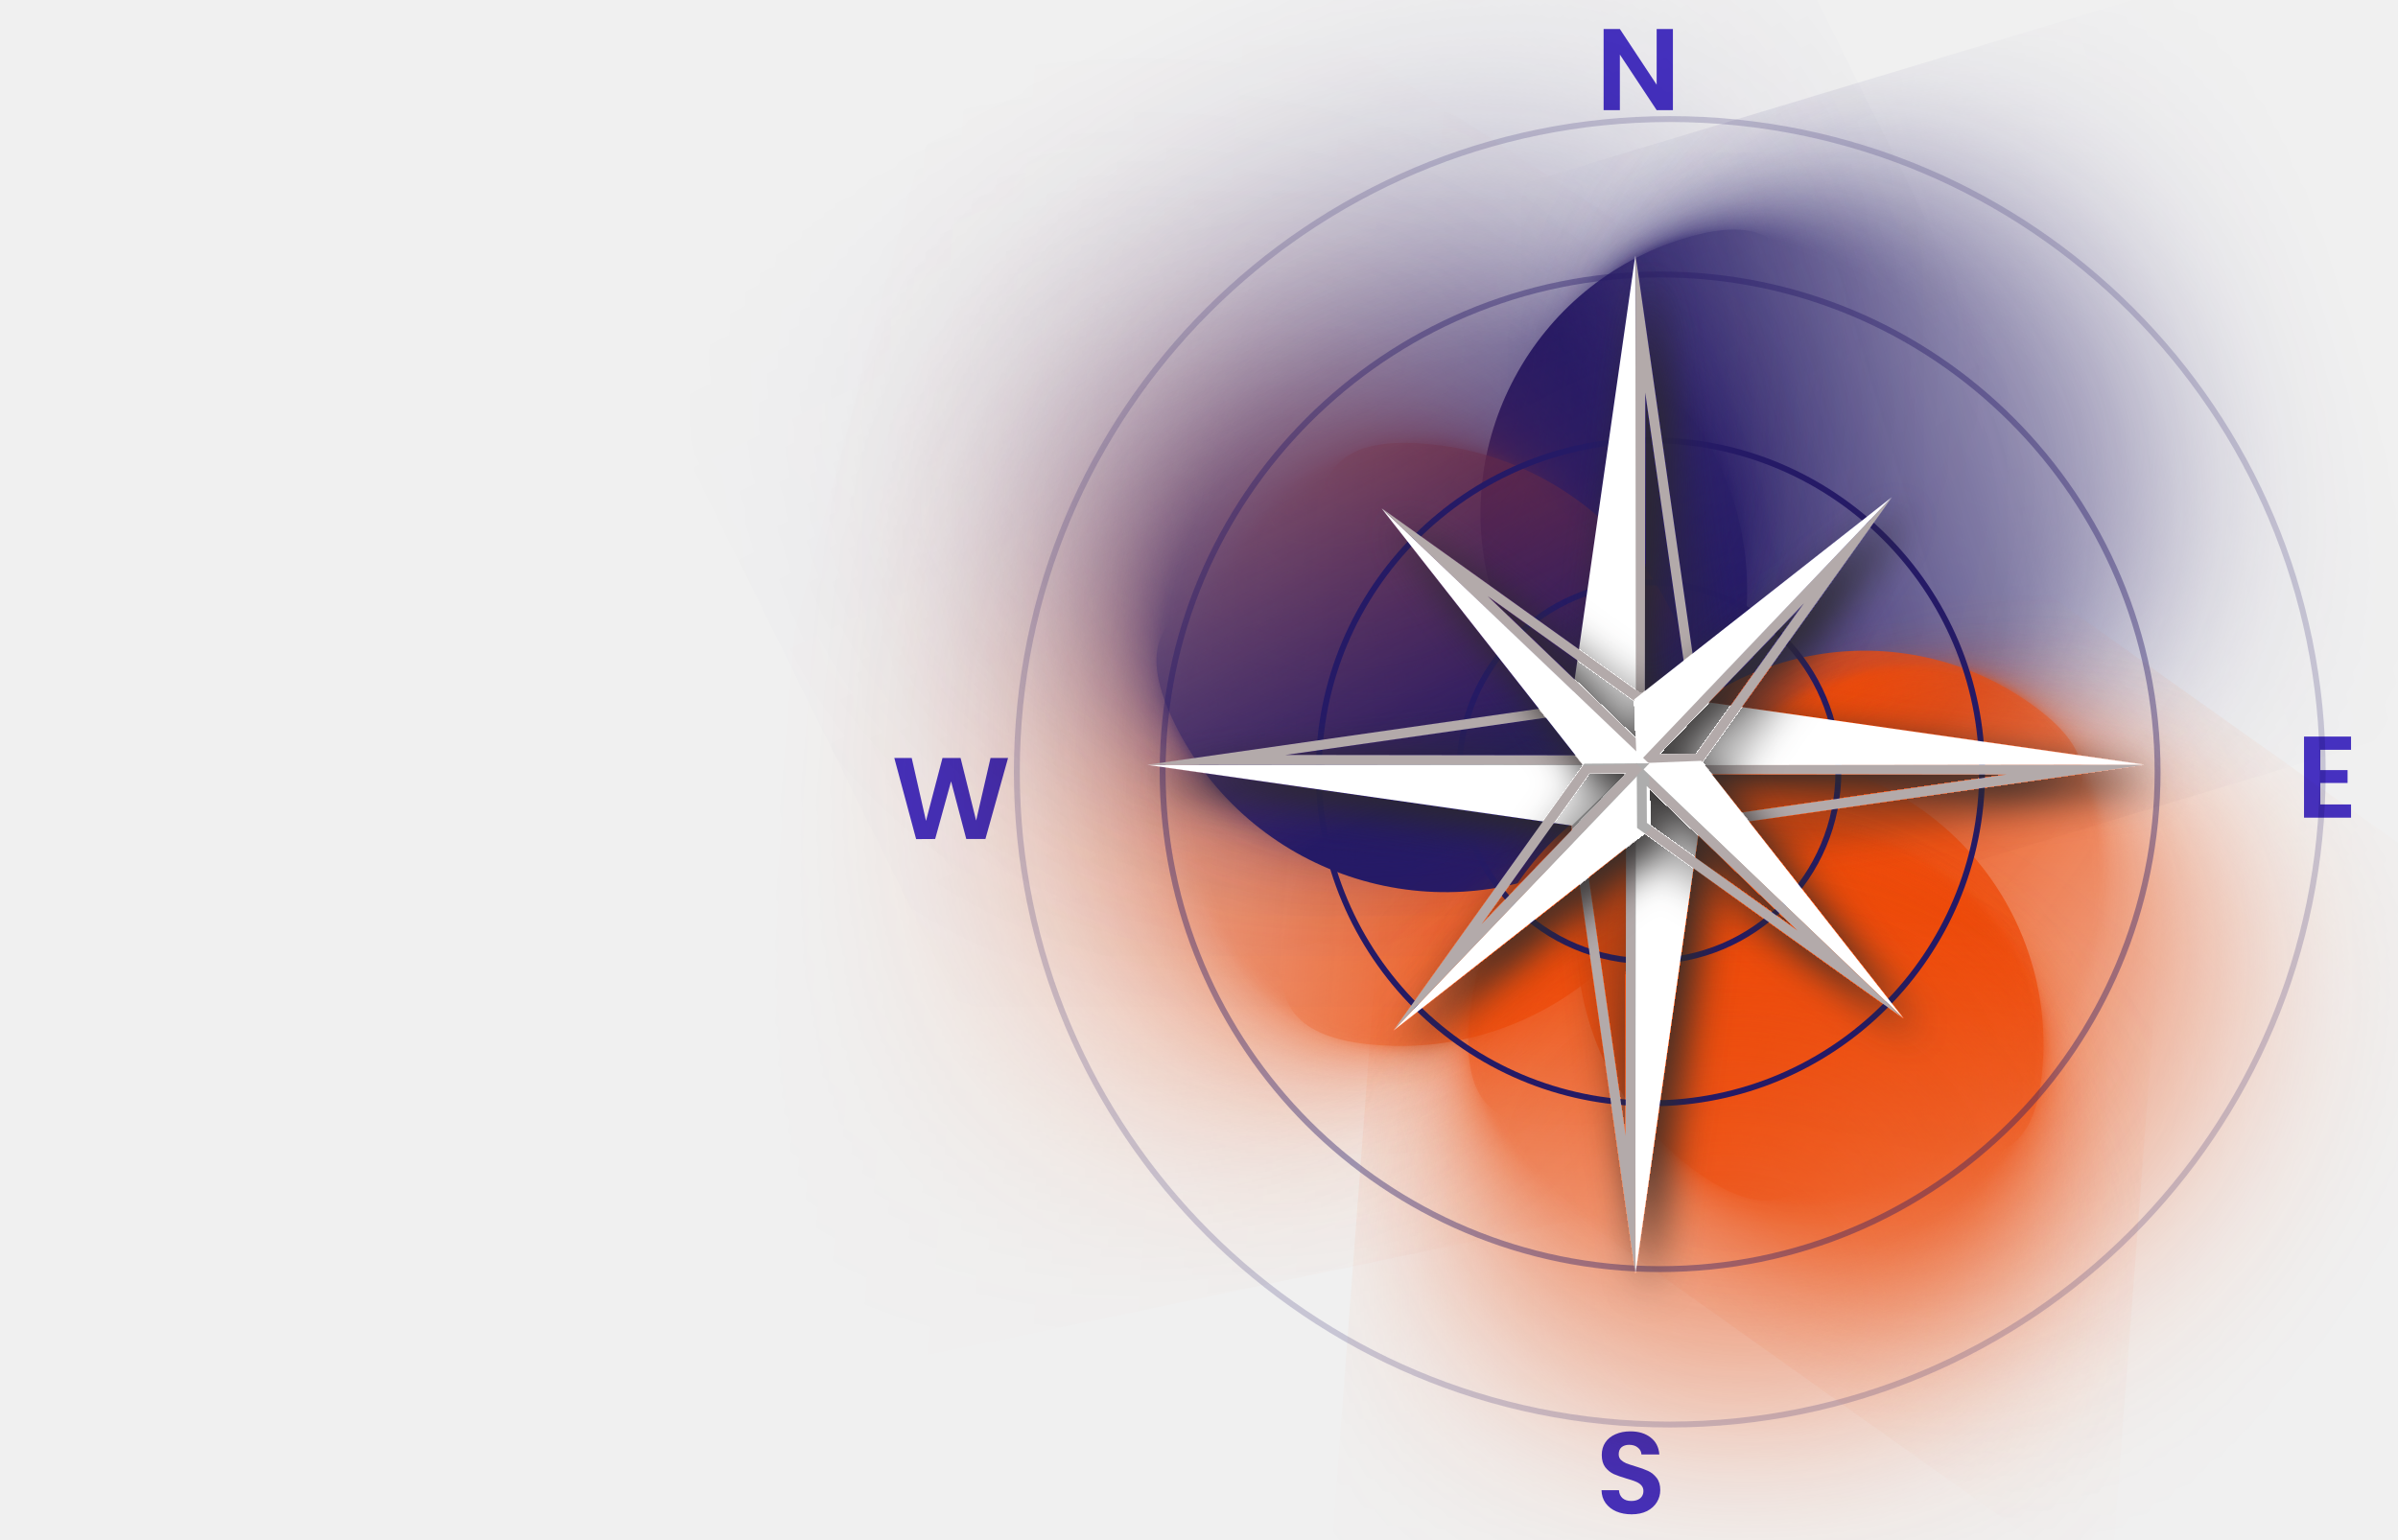
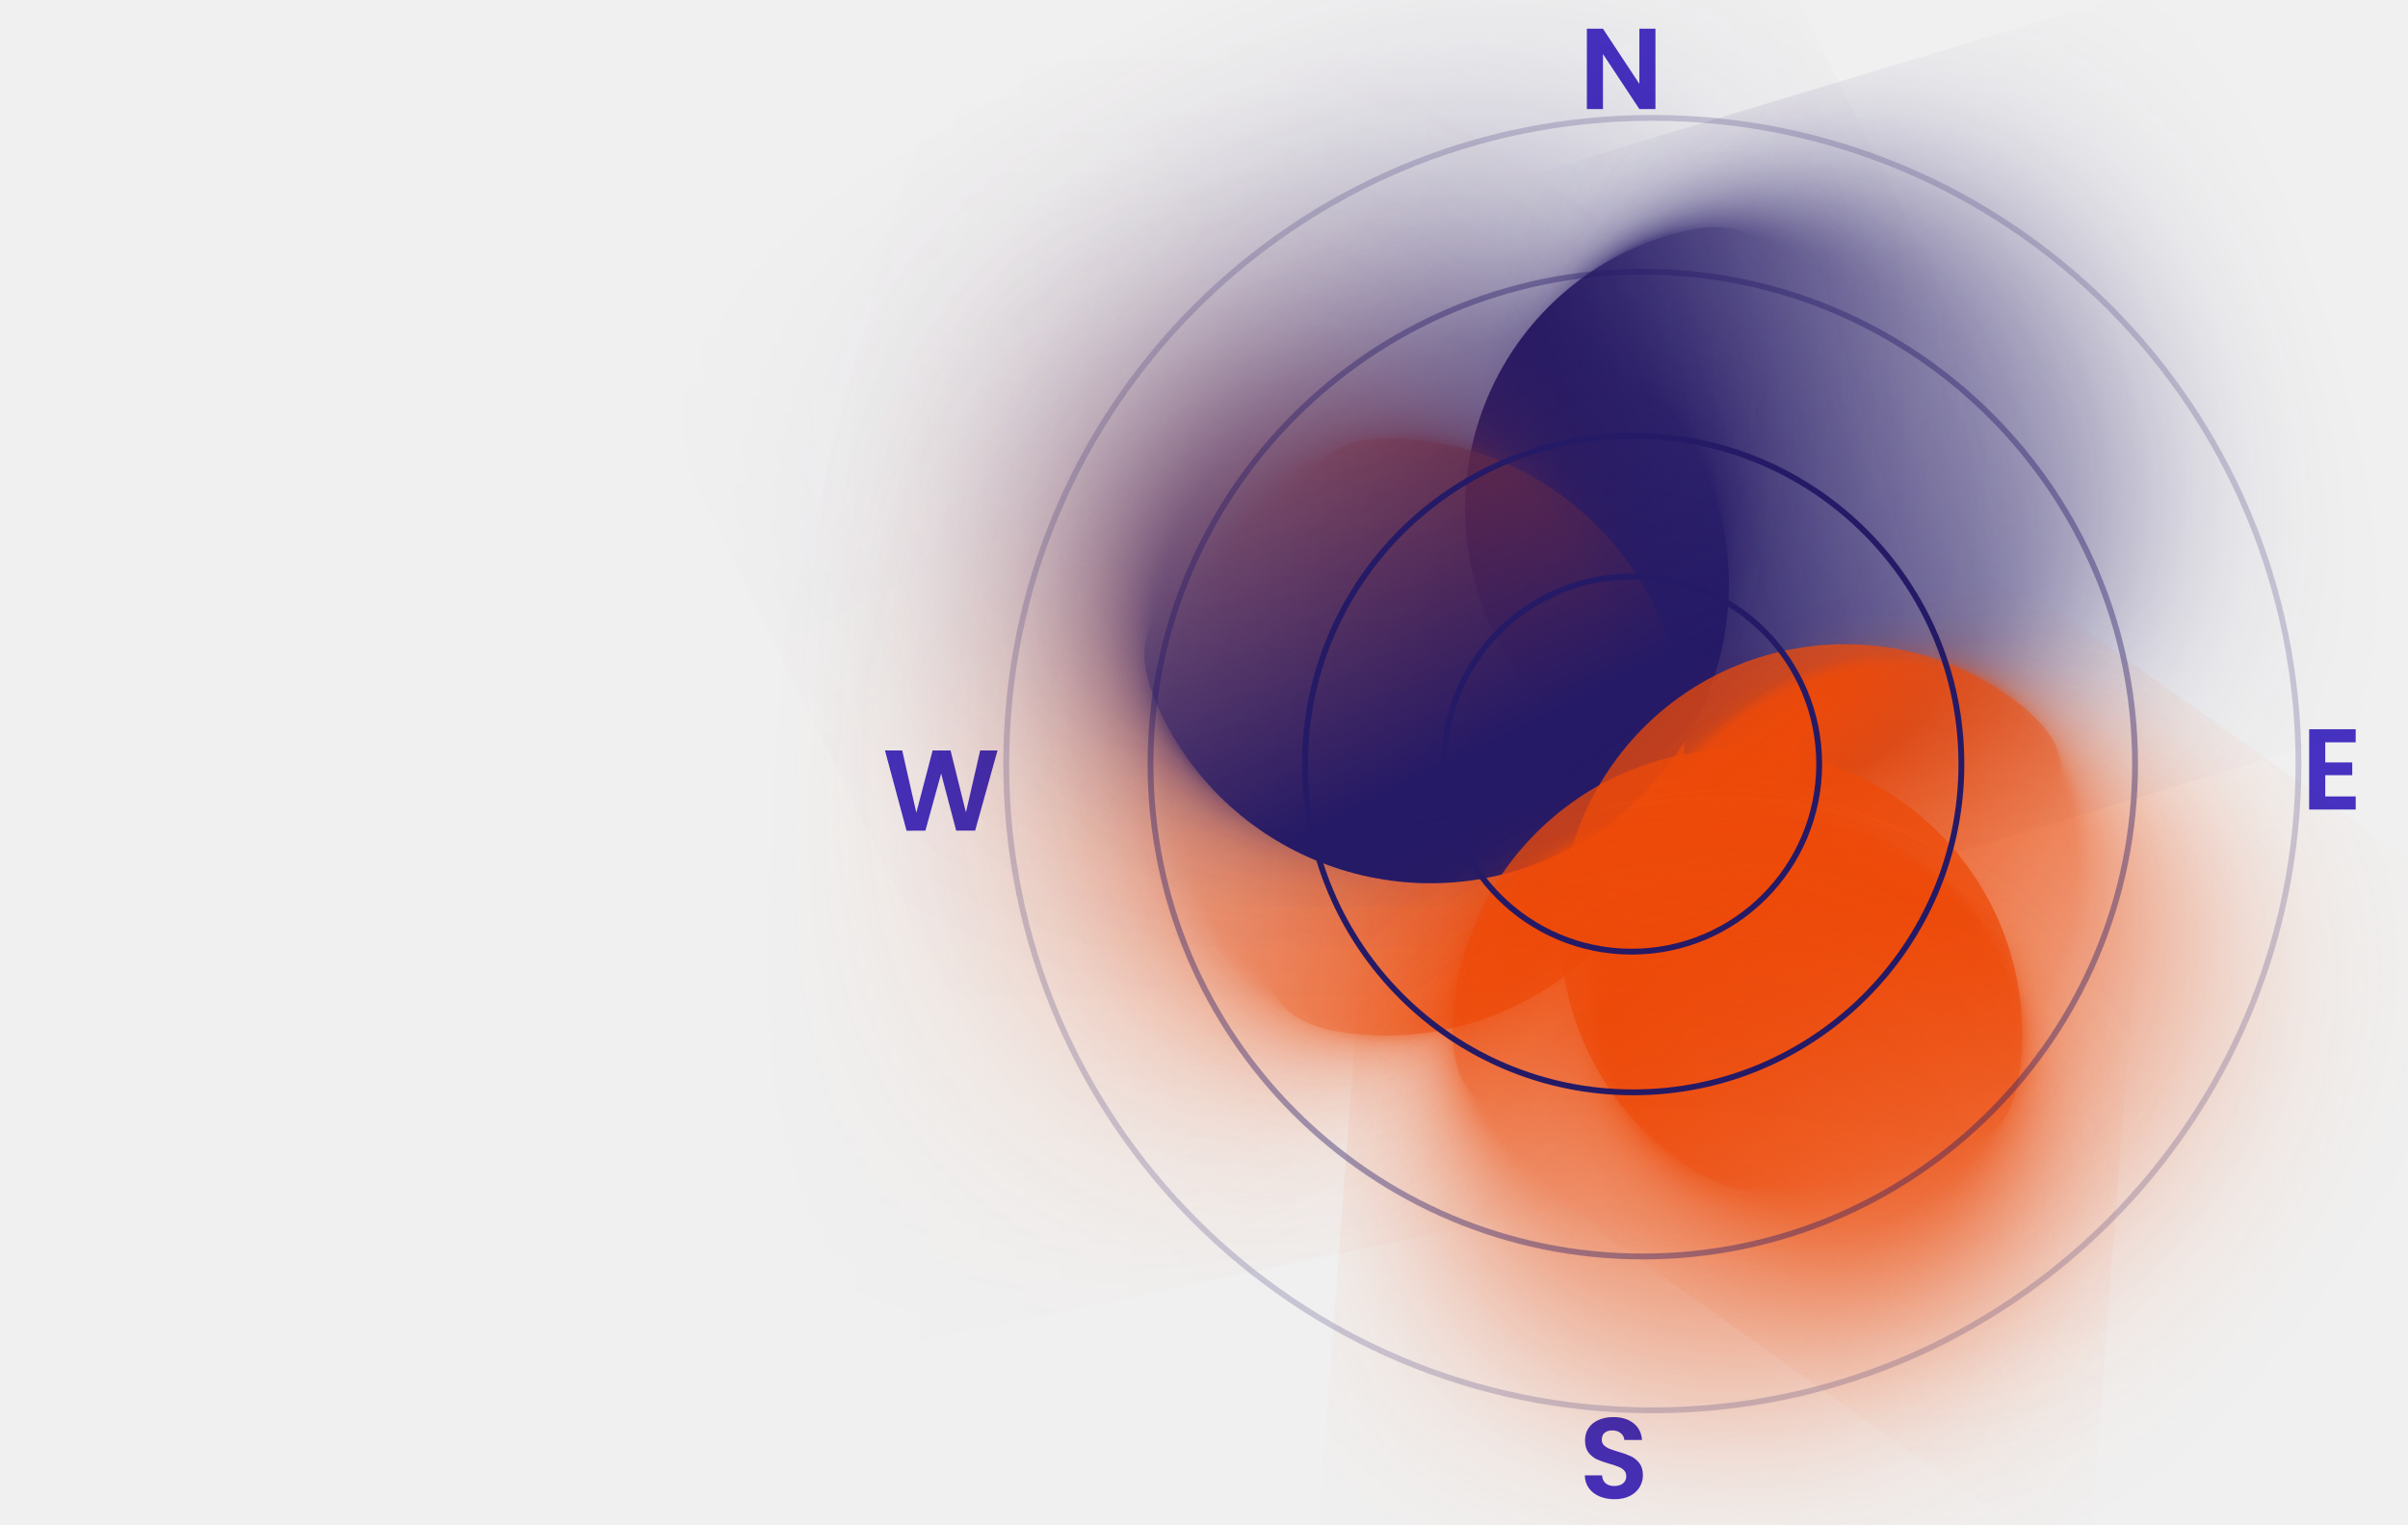
- <svg xmlns="http://www.w3.org/2000/svg" width="1219" height="783" viewBox="0 0 1219 783" fill="none">
+ <svg xmlns="http://www.w3.org/2000/svg" width="1237" height="783" viewBox="0 0 1237 783" fill="none">
  <mask id="mask0_2135_3429" style="mask-type:alpha" maskUnits="userSpaceOnUse" x="672" y="-20" width="592" height="524">
    <rect x="1149.39" y="-19.642" width="396.355" height="498.359" transform="rotate(73.2361 1149.39 -19.6419)" fill="url(#paint0_linear_2135_3429)" />
  </mask>
  <g mask="url(#mask0_2135_3429)">
    <path d="M941.004 401.034C863.689 424.324 782.133 380.528 758.843 303.213C735.554 225.898 779.35 144.342 856.665 121.052C933.98 97.762 911.356 172.941 934.646 250.256C957.936 327.571 1018.32 377.745 941.004 401.034Z" fill="#251A66" />
    <g filter="url(#filter0_f_2135_3429)">
      <path d="M938.212 401.875C878.364 419.903 810.967 371.841 787.677 294.526C764.388 217.211 794.024 139.921 853.873 121.892C913.721 103.864 981.118 151.926 1004.41 229.241C1027.7 306.556 998.061 383.847 938.212 401.875Z" fill="#251A66" />
    </g>
    <g filter="url(#filter1_f_2135_3429)">
      <ellipse cx="898.622" cy="260.202" rx="146.205" ry="113.175" transform="rotate(73.2361 898.622 260.202)" fill="#251A66" />
    </g>
    <g filter="url(#filter2_f_2135_3429)">
      <ellipse cx="913.973" cy="255.579" rx="146.205" ry="113.661" transform="rotate(73.2361 913.973 255.579)" fill="#251A66" />
    </g>
    <g filter="url(#filter3_f_2135_3429)">
      <ellipse cx="957.102" cy="241.709" rx="146.205" ry="113.175" transform="rotate(73.2361 957.102 241.709)" fill="#251A66" />
    </g>
    <g filter="url(#filter4_f_2135_3429)">
      <ellipse cx="1017.42" cy="222.936" rx="122.89" ry="113.175" transform="rotate(73.2361 1017.42 222.936)" fill="#251A66" />
    </g>
  </g>
  <mask id="mask1_2135_3429" style="mask-type:alpha" maskUnits="userSpaceOnUse" x="297" y="-91" width="638" height="817">
    <path d="M297.432 725.571L511.902 -90.194L934.065 185.277L899.682 599.609L297.432 725.571Z" fill="url(#paint1_linear_2135_3429)" />
  </mask>
  <g mask="url(#mask1_2135_3429)">
    <path d="M724.573 225.667C808.981 232.672 871.73 306.777 864.725 391.186C857.72 475.595 783.615 538.343 699.206 531.338C614.797 524.334 665.787 459.667 672.792 375.258C679.797 290.849 640.164 218.662 724.573 225.667Z" fill="#EC4A0A" fill-opacity="0.79" />
    <g filter="url(#filter5_f_2135_3429)">
      <path d="M729.619 225.92C794.959 231.343 842.249 304.165 835.244 388.574C828.24 472.983 769.593 537.014 704.253 531.592C638.913 526.17 591.623 453.347 598.628 368.938C605.633 284.53 664.28 220.498 729.619 225.92Z" fill="#EC4A0A" fill-opacity="0.79" />
    </g>
    <g filter="url(#filter6_f_2135_3429)">
      <ellipse cx="710.845" cy="378.249" rx="153.361" ry="118.715" transform="rotate(-85.2562 710.845 378.249)" fill="#EC4A0A" fill-opacity="0.79" />
    </g>
    <g filter="url(#filter7_f_2135_3429)">
      <ellipse cx="694.086" cy="376.86" rx="153.361" ry="119.224" transform="rotate(-85.2562 694.086 376.86)" fill="#EC4A0A" fill-opacity="0.79" />
    </g>
    <g filter="url(#filter8_f_2135_3429)">
      <ellipse cx="648.732" cy="372.688" rx="153.361" ry="118.715" transform="rotate(-85.2562 648.732 372.688)" fill="#EC4A0A" fill-opacity="0.79" />
    </g>
    <g filter="url(#filter9_f_2135_3429)">
      <ellipse cx="580.693" cy="367.042" rx="128.905" ry="118.715" transform="rotate(-85.2562 580.693 367.042)" fill="#EC4A0A" fill-opacity="0.79" />
    </g>
  </g>
  <mask id="mask2_2135_3429" style="mask-type:alpha" maskUnits="userSpaceOnUse" x="303" y="-147" width="781" height="755">
    <path d="M303.253 139.342L851.266 -146.287L1083.25 322.173L535.235 607.802L303.253 139.342Z" fill="url(#paint2_linear_2135_3429)" />
  </mask>
  <g mask="url(#mask2_2135_3429)">
    <path d="M872.189 232.209C909.776 308.112 878.715 400.113 802.813 437.7C726.911 475.287 634.91 444.226 597.323 368.324C559.736 292.421 641.444 302.696 717.346 265.109C793.248 227.522 834.602 156.307 872.189 232.209Z" fill="#251A66" />
    <g filter="url(#filter10_f_2135_3429)">
      <path d="M874.489 234.947C903.585 293.702 865.64 371.803 789.738 409.39C713.836 446.976 628.718 429.816 599.623 371.062C570.527 312.307 608.472 234.206 684.374 196.619C760.276 159.032 845.394 176.192 874.489 234.947Z" fill="#251A66" />
    </g>
    <g filter="url(#filter11_f_2135_3429)">
      <ellipse cx="736.313" cy="297.526" rx="153.361" ry="118.715" transform="rotate(-26.3447 736.313 297.526)" fill="#251A66" />
    </g>
    <g filter="url(#filter12_f_2135_3429)">
      <ellipse cx="728.853" cy="282.46" rx="153.361" ry="119.224" transform="rotate(-26.3447 728.853 282.46)" fill="#251A66" />
    </g>
    <g filter="url(#filter13_f_2135_3429)">
      <ellipse cx="708.468" cy="237.256" rx="153.361" ry="118.715" transform="rotate(-26.3447 708.468 237.256)" fill="#251A66" />
    </g>
    <g filter="url(#filter14_f_2135_3429)">
      <ellipse cx="678.17" cy="176.074" rx="128.905" ry="118.715" transform="rotate(-26.3447 678.17 176.074)" fill="#251A66" />
    </g>
  </g>
  <mask id="mask3_2135_3429" style="mask-type:alpha" maskUnits="userSpaceOnUse" x="686" y="213" width="637" height="613">
    <rect x="1322.59" y="502.178" width="396.356" height="498.359" transform="rotate(125.402 1322.59 502.178)" fill="url(#paint3_linear_2135_3429)" />
  </mask>
  <g mask="url(#mask3_2135_3429)">
    <path d="M863.018 596.265C797.201 549.488 781.766 458.212 828.543 392.395C875.32 326.578 966.596 311.143 1032.41 357.92C1098.23 404.697 1024.98 432.942 978.202 498.759C931.425 564.577 928.836 643.042 863.018 596.265Z" fill="#EC4A0A" fill-opacity="0.76" />
    <g filter="url(#filter15_f_2135_3429)">
      <path d="M859.103 593.959C808.155 557.75 804.773 475.041 851.551 409.223C898.328 343.406 977.55 319.404 1028.5 355.614C1079.45 391.823 1082.83 474.532 1036.05 540.35C989.274 606.167 910.051 630.169 859.103 593.959Z" fill="#EC4A0A" fill-opacity="0.76" />
    </g>
    <g filter="url(#filter16_f_2135_3429)">
      <ellipse cx="944.609" cy="478.162" rx="146.205" ry="113.175" transform="rotate(125.402 944.609 478.162)" fill="#EC4A0A" fill-opacity="0.76" />
    </g>
    <g filter="url(#filter17_f_2135_3429)">
      <ellipse cx="953.734" cy="487.45" rx="146.205" ry="113.661" transform="rotate(125.402 953.734 487.45)" fill="#EC4A0A" fill-opacity="0.76" />
    </g>
    <g filter="url(#filter18_f_2135_3429)">
      <ellipse cx="995.93" cy="515.306" rx="146.205" ry="113.175" transform="rotate(125.402 995.93 515.306)" fill="#EC4A0A" fill-opacity="0.76" />
    </g>
    <g filter="url(#filter19_f_2135_3429)">
      <ellipse cx="1042.06" cy="553.012" rx="122.89" ry="113.175" transform="rotate(125.402 1042.06 553.012)" fill="#EC4A0A" fill-opacity="0.76" />
    </g>
  </g>
  <mask id="mask4_2135_3429" style="mask-type:alpha" maskUnits="userSpaceOnUse" x="672" y="342" width="434" height="528">
    <rect x="1068.23" y="869.41" width="396.355" height="498.359" transform="rotate(-175.687 1068.23 869.41)" fill="url(#paint4_linear_2135_3429)" />
  </mask>
  <g mask="url(#mask4_2135_3429)">
    <path d="M746.781 520.112C752.854 439.594 823.05 379.245 903.568 385.318C984.086 391.391 1044.44 461.586 1038.36 542.104C1032.29 622.622 970.277 574.476 889.759 568.404C809.241 562.331 740.708 600.63 746.781 520.112Z" fill="#EC4A0A" fill-opacity="0.76" />
    <g filter="url(#filter20_f_2135_3429)">
-       <path d="M747 517.206C751.701 454.878 820.785 409.274 901.303 415.347C981.82 421.42 1043.28 476.87 1038.58 539.198C1033.88 601.526 964.797 647.129 884.279 641.056C803.761 634.983 742.299 579.534 747 517.206Z" fill="#EC4A0A" fill-opacity="0.76" />
+       <path d="M747 517.206C751.701 454.878 820.785 409.274 901.302 415.347C981.82 421.42 1043.28 476.87 1038.58 539.198C1033.88 601.526 964.797 647.129 884.279 641.056C803.761 634.983 742.299 579.534 747 517.206Z" fill="#EC4A0A" fill-opacity="0.76" />
    </g>
    <g filter="url(#filter21_f_2135_3429)">
      <ellipse cx="892.353" cy="534.015" rx="146.205" ry="113.175" transform="rotate(-175.687 892.353 534.015)" fill="#EC4A0A" fill-opacity="0.76" />
    </g>
    <g filter="url(#filter22_f_2135_3429)">
      <ellipse cx="890.637" cy="549.381" rx="146.205" ry="113.661" transform="rotate(-175.687 890.637 549.381)" fill="#EC4A0A" fill-opacity="0.76" />
    </g>
    <g filter="url(#filter23_f_2135_3429)">
      <ellipse cx="887.02" cy="597.333" rx="146.205" ry="113.175" transform="rotate(-175.687 887.02 597.333)" fill="#EC4A0A" fill-opacity="0.76" />
    </g>
    <g filter="url(#filter24_f_2135_3429)">
      <ellipse cx="879.125" cy="662.236" rx="122.89" ry="113.175" transform="rotate(-175.687 879.125 662.236)" fill="#EC4A0A" fill-opacity="0.76" />
    </g>
  </g>
  <circle cx="838.189" cy="392.456" r="96.334" stroke="#251A66" stroke-width="3" />
  <circle cx="838.989" cy="392.456" r="168.589" stroke="#251A66" stroke-width="3" />
  <circle opacity="0.4" cx="843.902" cy="392.456" r="252.886" stroke="#251A66" stroke-width="3" />
  <circle opacity="0.2" cx="848.815" cy="392.456" r="331.915" stroke="#251A66" stroke-width="3" />
  <path d="M850.408 56.001H842.148L823.445 27.74V56.001H815.185V14.76H823.445L842.148 43.08V14.76H850.408V56.001Z" fill="#251A66" style="mix-blend-mode:hard-light" />
  <path d="M829.404 770.025C826.533 770.025 823.937 769.533 821.616 768.55C819.335 767.566 817.525 766.15 816.188 764.302C814.851 762.453 814.162 760.27 814.123 757.753H822.973C823.091 759.444 823.681 760.781 824.743 761.765C825.844 762.748 827.339 763.24 829.227 763.24C831.154 763.24 832.669 762.787 833.77 761.883C834.871 760.939 835.422 759.719 835.422 758.225C835.422 757.005 835.048 756.002 834.301 755.216C833.554 754.429 832.61 753.819 831.469 753.387C830.368 752.915 828.834 752.403 826.867 751.853C824.192 751.066 822.009 750.299 820.318 749.552C818.666 748.765 817.23 747.605 816.011 746.071C814.831 744.497 814.241 742.413 814.241 739.817C814.241 737.378 814.851 735.254 816.07 733.445C817.289 731.635 819 730.259 821.203 729.315C823.406 728.331 825.923 727.84 828.755 727.84C833.003 727.84 836.445 728.882 839.08 730.967C841.755 733.012 843.23 735.883 843.505 739.581H834.419C834.34 738.165 833.731 737.004 832.59 736.1C831.489 735.156 830.014 734.684 828.165 734.684C826.552 734.684 825.254 735.097 824.271 735.923C823.327 736.749 822.855 737.948 822.855 739.522C822.855 740.623 823.209 741.547 823.917 742.295C824.664 743.003 825.569 743.593 826.631 744.065C827.732 744.497 829.266 745.009 831.233 745.599C833.908 746.385 836.091 747.172 837.782 747.959C839.473 748.745 840.929 749.925 842.148 751.499C843.367 753.072 843.977 755.137 843.977 757.694C843.977 759.896 843.407 761.942 842.266 763.83C841.125 765.718 839.454 767.232 837.251 768.373C835.048 769.474 832.433 770.025 829.404 770.025Z" fill="#251A66" style="mix-blend-mode:hard-light" />
-   <path d="M1179.49 381.269V391.594H1193.36V398.143H1179.49V409.058H1195.13V415.784H1171.23V374.543H1195.13V381.269H1179.49Z" fill="#251A66" style="mix-blend-mode:hard-light" />
+   <path d="M1194.49 381.269V391.594H1208.36V398.143H1194.49V409.058H1210.13V415.784H1186.23V374.543H1210.13V381.269H1194.49Z" fill="#251A66" style="mix-blend-mode:hard-light" />
  <path d="M512.434 385.443L500.929 426.625H491.194L483.465 397.302L475.382 426.625L465.706 426.684L454.614 385.443H463.464L470.721 417.421L479.099 385.443H488.303L496.209 417.244L503.525 385.443H512.434Z" fill="#251A66" style="mix-blend-mode:hard-light" />
-   <g filter="url(#filter25_d_2135_3429)">
-     <mask id="path-44-inside-1_2135_3429" fill="white">
-       <path d="M863.933 357.114L831.114 388.871L831.429 129.927L863.933 357.114Z" />
-     </mask>
-     <path d="M863.933 357.114L867.41 360.707L869.245 358.933L868.883 356.406L863.933 357.114ZM831.114 388.871L826.114 388.865L826.1 400.681L834.591 392.464L831.114 388.871ZM831.429 129.927L836.378 129.219L826.429 129.921L831.429 129.927ZM863.933 357.114L860.457 353.521L827.637 385.278L831.114 388.871L834.591 392.464L867.41 360.707L863.933 357.114ZM831.114 388.871L836.114 388.877L836.429 129.933L831.429 129.927L826.429 129.921L826.114 388.865L831.114 388.871ZM831.429 129.927L826.479 130.635L858.984 357.822L863.933 357.114L868.883 356.406L836.378 129.219L831.429 129.927Z" fill="#B3AAAA" style="mix-blend-mode:luminosity" mask="url(#path-44-inside-1_2135_3429)" />
-     <mask id="path-46-inside-2_2135_3429" fill="white">
-       <path d="M862.577 421.443L830.82 388.624L1089.76 388.938L862.577 421.443Z" />
-     </mask>
-     <path d="M862.577 421.443L858.983 424.92L860.758 426.754L863.285 426.392L862.577 421.443ZM830.82 388.624L830.826 383.624L819.01 383.609L827.227 392.1L830.82 388.624ZM1089.76 388.938L1090.47 393.888L1089.77 383.938L1089.76 388.938ZM862.577 421.443L866.17 417.966L834.413 385.147L830.82 388.624L827.227 392.1L858.983 424.92L862.577 421.443ZM830.82 388.624L830.814 393.624L1089.76 393.938L1089.76 388.938L1089.77 383.938L830.826 383.624L830.82 388.624ZM1089.76 388.938L1089.06 383.988L861.868 416.493L862.577 421.443L863.285 426.392L1090.47 393.888L1089.76 388.938Z" fill="#B3AAAA" style="mix-blend-mode:luminosity" mask="url(#path-46-inside-2_2135_3429)" />
-     <path d="M863.934 420.086L831.114 388.329L831.429 647.273L863.934 420.086Z" fill="white" />
-     <path d="M810.431 421.443L842.188 388.624L583.243 388.938L810.431 421.443Z" fill="white" />
-     <path d="M798.791 357.114L831.61 388.871L831.296 129.927L798.791 357.114Z" fill="white" />
-     <path d="M862.577 356.3L830.82 389.119L1089.76 388.805L862.577 356.3Z" fill="white" />
-     <mask id="path-52-inside-3_2135_3429" fill="white">
-       <path d="M798.791 420.086L831.61 388.329L831.296 647.273L798.791 420.086Z" />
-     </mask>
-     <path d="M798.791 420.086L795.314 416.492L793.48 418.267L793.841 420.794L798.791 420.086ZM831.61 388.329L836.61 388.335L836.624 376.519L828.133 384.736L831.61 388.329ZM831.296 647.273L826.346 647.981L836.296 647.279L831.296 647.273ZM798.791 420.086L802.268 423.679L835.087 391.922L831.61 388.329L828.133 384.736L795.314 416.492L798.791 420.086ZM831.61 388.329L826.61 388.323L826.296 647.267L831.296 647.273L836.296 647.279L836.61 388.335L831.61 388.329ZM831.296 647.273L836.245 646.565L803.74 419.378L798.791 420.086L793.841 420.794L826.346 647.981L831.296 647.273Z" fill="#B3AAAA" style="mix-blend-mode:luminosity" mask="url(#path-52-inside-3_2135_3429)" />
-     <mask id="path-54-inside-4_2135_3429" fill="white">
-       <path d="M810.974 356.3L842.73 389.119L583.786 388.805L810.974 356.3Z" />
-     </mask>
-     <path d="M810.974 356.3L814.567 352.823L812.792 350.989L810.265 351.35L810.974 356.3ZM842.73 389.119L842.724 394.119L854.54 394.134L846.324 385.642L842.73 389.119ZM583.786 388.805L583.078 383.855L583.78 393.805L583.786 388.805ZM810.974 356.3L807.38 359.777L839.137 392.596L842.73 389.119L846.324 385.642L814.567 352.823L810.974 356.3ZM842.73 389.119L842.737 384.119L583.792 383.805L583.786 388.805L583.78 393.805L842.724 394.119L842.73 389.119ZM583.786 388.805L584.494 393.754L811.682 361.249L810.974 356.3L810.265 351.35L583.078 383.855L583.786 388.805Z" fill="#B3AAAA" style="mix-blend-mode:luminosity" mask="url(#path-54-inside-4_2135_3429)" />
-   </g>
-   <g filter="url(#filter26_d_2135_3429)">
-     <mask id="path-56-inside-5_2135_3429" fill="white">
-       <path d="M837.754 355.317L837.948 388.428L702.425 258.502L837.754 355.317Z" />
-     </mask>
-     <path d="M837.754 355.317L842.754 355.288L842.739 352.736L840.663 351.251L837.754 355.317ZM837.948 388.428L834.488 392.037L843.017 400.214L842.948 388.399L837.948 388.428ZM702.425 258.502L705.334 254.436L698.965 262.112L702.425 258.502ZM837.754 355.317L832.754 355.347L832.948 388.457L837.948 388.428L842.948 388.399L842.754 355.288L837.754 355.317ZM837.948 388.428L841.408 384.819L705.885 254.893L702.425 258.502L698.965 262.112L834.488 392.037L837.948 388.428ZM702.425 258.502L699.516 262.569L834.845 359.384L837.754 355.317L840.663 351.251L705.334 254.436L702.425 258.502Z" fill="#B3AAAA" style="mix-blend-mode:luminosity" mask="url(#path-56-inside-5_2135_3429)" />
-     <mask id="path-58-inside-6_2135_3429" fill="white">
-       <path d="M864.868 388.265L831.758 388.459L961.683 252.935L864.868 388.265Z" />
-     </mask>
-     <path d="M864.868 388.265L864.897 393.265L867.449 393.25L868.934 391.174L864.868 388.265ZM831.758 388.459L828.148 384.998L819.972 393.527L831.787 393.458L831.758 388.459ZM961.683 252.935L965.75 255.845L958.074 249.475L961.683 252.935ZM864.868 388.265L864.839 383.265L831.728 383.459L831.758 388.459L831.787 393.458L864.897 393.265L864.868 388.265ZM831.758 388.459L835.367 391.919L965.293 256.396L961.683 252.935L958.074 249.475L828.148 384.998L831.758 388.459ZM961.683 252.935L957.617 250.026L860.801 385.356L864.868 388.265L868.934 391.174L965.75 255.845L961.683 252.935Z" fill="#B3AAAA" style="mix-blend-mode:luminosity" mask="url(#path-58-inside-6_2135_3429)" />
-     <path d="M864.837 386.874L831.751 388.157L967.588 517.753L864.837 386.874Z" fill="white" />
-     <path d="M839.224 421.261L837.942 388.174L708.345 524.012L839.224 421.261Z" fill="white" />
-     <path d="M805.111 389.451L838.197 388.168L702.359 258.571L805.111 389.451Z" fill="white" />
-     <path d="M830.735 355.62L832.018 388.707L961.614 252.869L830.735 355.62Z" fill="white" />
-     <mask id="path-64-inside-7_2135_3429" fill="white">
-       <path d="M832.193 421.007L832 387.897L967.523 517.822L832.193 421.007Z" />
-     </mask>
-     <path d="M832.193 421.007L827.193 421.036L827.208 423.588L829.284 425.073L832.193 421.007ZM832 387.897L835.46 384.287L826.931 376.11L827 387.926L832 387.897ZM967.523 517.822L964.613 521.889L970.983 514.213L967.523 517.822ZM832.193 421.007L837.193 420.978L837 387.867L832 387.897L827 387.926L827.193 421.036L832.193 421.007ZM832 387.897L828.539 391.506L964.062 521.432L967.523 517.822L970.983 514.213L835.46 384.287L832 387.897ZM967.523 517.822L970.432 513.756L835.102 416.94L832.193 421.007L829.284 425.073L964.613 521.889L967.523 517.822Z" fill="#B3AAAA" style="mix-blend-mode:luminosity" mask="url(#path-64-inside-7_2135_3429)" />
-     <mask id="path-66-inside-8_2135_3429" fill="white">
-       <path d="M805.364 388.332L838.474 388.138L708.549 523.662L805.364 388.332Z" />
-     </mask>
-     <path d="M805.364 388.332L805.335 383.332L802.783 383.347L801.298 385.423L805.364 388.332ZM838.474 388.138L842.084 391.599L850.261 383.07L838.445 383.139L838.474 388.138ZM708.549 523.662L704.482 520.752L712.158 527.122L708.549 523.662ZM805.364 388.332L805.393 393.332L838.504 393.138L838.474 388.138L838.445 383.139L805.335 383.332L805.364 388.332ZM838.474 388.138L834.865 384.678L704.939 520.201L708.549 523.662L712.158 527.122L842.084 391.599L838.474 388.138ZM708.549 523.662L712.615 526.571L809.431 391.241L805.364 388.332L801.298 385.423L704.482 520.752L708.549 523.662Z" fill="#B3AAAA" style="mix-blend-mode:luminosity" mask="url(#path-66-inside-8_2135_3429)" />
-   </g>
  <defs>
    <filter id="filter0_f_2135_3429" x="775.73" y="114.105" width="240.625" height="295.558" filterUnits="userSpaceOnUse" color-interpolation-filters="sRGB">
      <feFlood flood-opacity="0" result="BackgroundImageFix" />
      <feBlend mode="normal" in="SourceGraphic" in2="BackgroundImageFix" result="shape" />
      <feGaussianBlur stdDeviation="2" result="effect1_foregroundBlur_2135_3429" />
    </filter>
    <filter id="filter1_f_2135_3429" x="768.31" y="102.424" width="260.625" height="315.558" filterUnits="userSpaceOnUse" color-interpolation-filters="sRGB">
      <feFlood flood-opacity="0" result="BackgroundImageFix" />
      <feBlend mode="normal" in="SourceGraphic" in2="BackgroundImageFix" result="shape" />
      <feGaussianBlur stdDeviation="7" result="effect1_foregroundBlur_2135_3429" />
    </filter>
    <filter id="filter2_f_2135_3429" x="763.227" y="77.768" width="301.492" height="355.622" filterUnits="userSpaceOnUse" color-interpolation-filters="sRGB">
      <feFlood flood-opacity="0" result="BackgroundImageFix" />
      <feBlend mode="normal" in="SourceGraphic" in2="BackgroundImageFix" result="shape" />
      <feGaussianBlur stdDeviation="17" result="effect1_foregroundBlur_2135_3429" />
    </filter>
    <filter id="filter3_f_2135_3429" x="766.79" y="23.93" width="380.625" height="435.558" filterUnits="userSpaceOnUse" color-interpolation-filters="sRGB">
      <feFlood flood-opacity="0" result="BackgroundImageFix" />
      <feBlend mode="normal" in="SourceGraphic" in2="BackgroundImageFix" result="shape" />
      <feGaussianBlur stdDeviation="37" result="effect1_foregroundBlur_2135_3429" />
    </filter>
    <filter id="filter4_f_2135_3429" x="773.378" y="-29.206" width="488.091" height="504.284" filterUnits="userSpaceOnUse" color-interpolation-filters="sRGB">
      <feFlood flood-opacity="0" result="BackgroundImageFix" />
      <feBlend mode="normal" in="SourceGraphic" in2="BackgroundImageFix" result="shape" />
      <feGaussianBlur stdDeviation="65" result="effect1_foregroundBlur_2135_3429" />
    </filter>
    <filter id="filter5_f_2135_3429" x="591.323" y="218.983" width="251.226" height="319.547" filterUnits="userSpaceOnUse" color-interpolation-filters="sRGB">
      <feFlood flood-opacity="0" result="BackgroundImageFix" />
      <feBlend mode="normal" in="SourceGraphic" in2="BackgroundImageFix" result="shape" />
      <feGaussianBlur stdDeviation="3.309" result="effect1_foregroundBlur_2135_3429" />
    </filter>
    <filter id="filter6_f_2135_3429" x="568.689" y="201.933" width="284.312" height="352.632" filterUnits="userSpaceOnUse" color-interpolation-filters="sRGB">
      <feFlood flood-opacity="0" result="BackgroundImageFix" />
      <feBlend mode="normal" in="SourceGraphic" in2="BackgroundImageFix" result="shape" />
      <feGaussianBlur stdDeviation="11.58" result="effect1_foregroundBlur_2135_3429" />
    </filter>
    <filter id="filter7_f_2135_3429" x="518.34" y="167.456" width="351.493" height="418.809" filterUnits="userSpaceOnUse" color-interpolation-filters="sRGB">
      <feFlood flood-opacity="0" result="BackgroundImageFix" />
      <feBlend mode="normal" in="SourceGraphic" in2="BackgroundImageFix" result="shape" />
      <feGaussianBlur stdDeviation="28.123" result="effect1_foregroundBlur_2135_3429" />
    </filter>
    <filter id="filter8_f_2135_3429" x="407.319" y="97.115" width="482.826" height="551.146" filterUnits="userSpaceOnUse" color-interpolation-filters="sRGB">
      <feFlood flood-opacity="0" result="BackgroundImageFix" />
      <feBlend mode="normal" in="SourceGraphic" in2="BackgroundImageFix" result="shape" />
      <feGaussianBlur stdDeviation="61.209" result="effect1_foregroundBlur_2135_3429" />
    </filter>
    <filter id="filter9_f_2135_3429" x="246.841" y="23.141" width="667.704" height="687.802" filterUnits="userSpaceOnUse" color-interpolation-filters="sRGB">
      <feFlood flood-opacity="0" result="BackgroundImageFix" />
      <feBlend mode="normal" in="SourceGraphic" in2="BackgroundImageFix" result="shape" />
      <feGaussianBlur stdDeviation="107.528" result="effect1_foregroundBlur_2135_3429" />
    </filter>
    <filter id="filter10_f_2135_3429" x="583.215" y="170.08" width="307.683" height="265.849" filterUnits="userSpaceOnUse" color-interpolation-filters="sRGB">
      <feFlood flood-opacity="0" result="BackgroundImageFix" />
      <feBlend mode="normal" in="SourceGraphic" in2="BackgroundImageFix" result="shape" />
      <feGaussianBlur stdDeviation="3.309" result="effect1_foregroundBlur_2135_3429" />
    </filter>
    <filter id="filter11_f_2135_3429" x="565.929" y="148.059" width="340.768" height="298.934" filterUnits="userSpaceOnUse" color-interpolation-filters="sRGB">
      <feFlood flood-opacity="0" result="BackgroundImageFix" />
      <feBlend mode="normal" in="SourceGraphic" in2="BackgroundImageFix" result="shape" />
      <feGaussianBlur stdDeviation="11.58" result="effect1_foregroundBlur_2135_3429" />
    </filter>
    <filter id="filter12_f_2135_3429" x="525.302" y="99.522" width="407.102" height="365.876" filterUnits="userSpaceOnUse" color-interpolation-filters="sRGB">
      <feFlood flood-opacity="0" result="BackgroundImageFix" />
      <feBlend mode="normal" in="SourceGraphic" in2="BackgroundImageFix" result="shape" />
      <feGaussianBlur stdDeviation="28.123" result="effect1_foregroundBlur_2135_3429" />
    </filter>
    <filter id="filter13_f_2135_3429" x="438.827" y="-11.468" width="539.282" height="497.448" filterUnits="userSpaceOnUse" color-interpolation-filters="sRGB">
      <feFlood flood-opacity="0" result="BackgroundImageFix" />
      <feBlend mode="normal" in="SourceGraphic" in2="BackgroundImageFix" result="shape" />
      <feGaussianBlur stdDeviation="61.209" result="effect1_foregroundBlur_2135_3429" />
    </filter>
    <filter id="filter14_f_2135_3429" x="336.119" y="-159.796" width="684.101" height="671.74" filterUnits="userSpaceOnUse" color-interpolation-filters="sRGB">
      <feFlood flood-opacity="0" result="BackgroundImageFix" />
      <feBlend mode="normal" in="SourceGraphic" in2="BackgroundImageFix" result="shape" />
      <feGaussianBlur stdDeviation="107.528" result="effect1_foregroundBlur_2135_3429" />
    </filter>
    <filter id="filter15_f_2135_3429" x="814.565" y="334.744" width="258.471" height="280.085" filterUnits="userSpaceOnUse" color-interpolation-filters="sRGB">
      <feFlood flood-opacity="0" result="BackgroundImageFix" />
      <feBlend mode="normal" in="SourceGraphic" in2="BackgroundImageFix" result="shape" />
      <feGaussianBlur stdDeviation="2" result="effect1_foregroundBlur_2135_3429" />
    </filter>
    <filter id="filter16_f_2135_3429" x="805.374" y="328.12" width="278.471" height="300.085" filterUnits="userSpaceOnUse" color-interpolation-filters="sRGB">
      <feFlood flood-opacity="0" result="BackgroundImageFix" />
      <feBlend mode="normal" in="SourceGraphic" in2="BackgroundImageFix" result="shape" />
      <feGaussianBlur stdDeviation="7" result="effect1_foregroundBlur_2135_3429" />
    </filter>
    <filter id="filter17_f_2135_3429" x="794.207" y="317.272" width="319.055" height="340.356" filterUnits="userSpaceOnUse" color-interpolation-filters="sRGB">
      <feFlood flood-opacity="0" result="BackgroundImageFix" />
      <feBlend mode="normal" in="SourceGraphic" in2="BackgroundImageFix" result="shape" />
      <feGaussianBlur stdDeviation="17" result="effect1_foregroundBlur_2135_3429" />
    </filter>
    <filter id="filter18_f_2135_3429" x="796.694" y="305.263" width="398.471" height="420.085" filterUnits="userSpaceOnUse" color-interpolation-filters="sRGB">
      <feFlood flood-opacity="0" result="BackgroundImageFix" />
      <feBlend mode="normal" in="SourceGraphic" in2="BackgroundImageFix" result="shape" />
      <feGaussianBlur stdDeviation="37" result="effect1_foregroundBlur_2135_3429" />
    </filter>
    <filter id="filter19_f_2135_3429" x="795.524" y="303.281" width="493.062" height="499.462" filterUnits="userSpaceOnUse" color-interpolation-filters="sRGB">
      <feFlood flood-opacity="0" result="BackgroundImageFix" />
      <feBlend mode="normal" in="SourceGraphic" in2="BackgroundImageFix" result="shape" />
      <feGaussianBlur stdDeviation="65" result="effect1_foregroundBlur_2135_3429" />
    </filter>
    <filter id="filter20_f_2135_3429" x="742.747" y="410.805" width="300.086" height="234.794" filterUnits="userSpaceOnUse" color-interpolation-filters="sRGB">
      <feFlood flood-opacity="0" result="BackgroundImageFix" />
      <feBlend mode="normal" in="SourceGraphic" in2="BackgroundImageFix" result="shape" />
      <feGaussianBlur stdDeviation="2" result="effect1_foregroundBlur_2135_3429" />
    </filter>
    <filter id="filter21_f_2135_3429" x="732.31" y="406.618" width="320.086" height="254.794" filterUnits="userSpaceOnUse" color-interpolation-filters="sRGB">
      <feFlood flood-opacity="0" result="BackgroundImageFix" />
      <feBlend mode="normal" in="SourceGraphic" in2="BackgroundImageFix" result="shape" />
      <feGaussianBlur stdDeviation="7" result="effect1_foregroundBlur_2135_3429" />
    </filter>
    <filter id="filter22_f_2135_3429" x="710.591" y="401.502" width="360.091" height="295.758" filterUnits="userSpaceOnUse" color-interpolation-filters="sRGB">
      <feFlood flood-opacity="0" result="BackgroundImageFix" />
      <feBlend mode="normal" in="SourceGraphic" in2="BackgroundImageFix" result="shape" />
      <feGaussianBlur stdDeviation="17" result="effect1_foregroundBlur_2135_3429" />
    </filter>
    <filter id="filter23_f_2135_3429" x="666.977" y="409.935" width="440.086" height="374.794" filterUnits="userSpaceOnUse" color-interpolation-filters="sRGB">
      <feFlood flood-opacity="0" result="BackgroundImageFix" />
      <feBlend mode="normal" in="SourceGraphic" in2="BackgroundImageFix" result="shape" />
      <feGaussianBlur stdDeviation="37" result="effect1_foregroundBlur_2135_3429" />
    </filter>
    <filter id="filter24_f_2135_3429" x="626.283" y="418.998" width="505.684" height="486.477" filterUnits="userSpaceOnUse" color-interpolation-filters="sRGB">
      <feFlood flood-opacity="0" result="BackgroundImageFix" />
      <feBlend mode="normal" in="SourceGraphic" in2="BackgroundImageFix" result="shape" />
      <feGaussianBlur stdDeviation="65" result="effect1_foregroundBlur_2135_3429" />
    </filter>
-     <filter id="filter25_d_2135_3429" x="570.243" y="117.927" width="546.521" height="557.346" filterUnits="userSpaceOnUse" color-interpolation-filters="sRGB">
-       <feFlood flood-opacity="0" result="BackgroundImageFix" />
-       <feColorMatrix in="SourceAlpha" type="matrix" values="0 0 0 0 0 0 0 0 0 0 0 0 0 0 0 0 0 0 127 0" result="hardAlpha" />
-       <feOffset dx="7" dy="8" />
-       <feGaussianBlur stdDeviation="10" />
-       <feComposite in2="hardAlpha" operator="out" />
-       <feColorMatrix type="matrix" values="0 0 0 0 0.17 0 0 0 0 0.161 0 0 0 0 0.161 0 0 0 1 0" />
-       <feBlend mode="normal" in2="BackgroundImageFix" result="effect1_dropShadow_2135_3429" />
-       <feBlend mode="normal" in="SourceGraphic" in2="effect1_dropShadow_2135_3429" result="shape" />
-     </filter>
-     <filter id="filter26_d_2135_3429" x="689.359" y="240.869" width="305.23" height="311.143" filterUnits="userSpaceOnUse" color-interpolation-filters="sRGB">
-       <feFlood flood-opacity="0" result="BackgroundImageFix" />
-       <feColorMatrix in="SourceAlpha" type="matrix" values="0 0 0 0 0 0 0 0 0 0 0 0 0 0 0 0 0 0 127 0" result="hardAlpha" />
-       <feOffset dx="7" dy="8" />
-       <feGaussianBlur stdDeviation="10" />
-       <feComposite in2="hardAlpha" operator="out" />
-       <feColorMatrix type="matrix" values="0 0 0 0 0.17 0 0 0 0 0.161 0 0 0 0 0.161 0 0 0 1 0" />
-       <feBlend mode="normal" in2="BackgroundImageFix" result="effect1_dropShadow_2135_3429" />
-       <feBlend mode="normal" in="SourceGraphic" in2="effect1_dropShadow_2135_3429" result="shape" />
-     </filter>
    <linearGradient id="paint0_linear_2135_3429" x1="1440.34" y1="377.199" x2="1440.34" y2="-19.642" gradientUnits="userSpaceOnUse">
      <stop stop-color="white" />
      <stop offset="1" stop-color="white" stop-opacity="0" />
    </linearGradient>
    <linearGradient id="paint1_linear_2135_3429" x1="818.799" y1="286.654" x2="403.959" y2="252.228" gradientUnits="userSpaceOnUse">
      <stop stop-color="white" />
      <stop offset="1" stop-color="white" stop-opacity="0" />
    </linearGradient>
    <linearGradient id="paint2_linear_2135_3429" x1="873.568" y1="328.543" x2="688.841" y2="-44.49" gradientUnits="userSpaceOnUse">
      <stop stop-color="white" />
      <stop offset="1" stop-color="white" stop-opacity="0" />
    </linearGradient>
    <linearGradient id="paint3_linear_2135_3429" x1="1613.54" y1="899.019" x2="1613.54" y2="502.178" gradientUnits="userSpaceOnUse">
      <stop stop-color="white" />
      <stop offset="1" stop-color="white" stop-opacity="0" />
    </linearGradient>
    <linearGradient id="paint4_linear_2135_3429" x1="1359.18" y1="1266.25" x2="1359.18" y2="869.41" gradientUnits="userSpaceOnUse">
      <stop stop-color="white" />
      <stop offset="1" stop-color="white" stop-opacity="0" />
    </linearGradient>
  </defs>
</svg>
